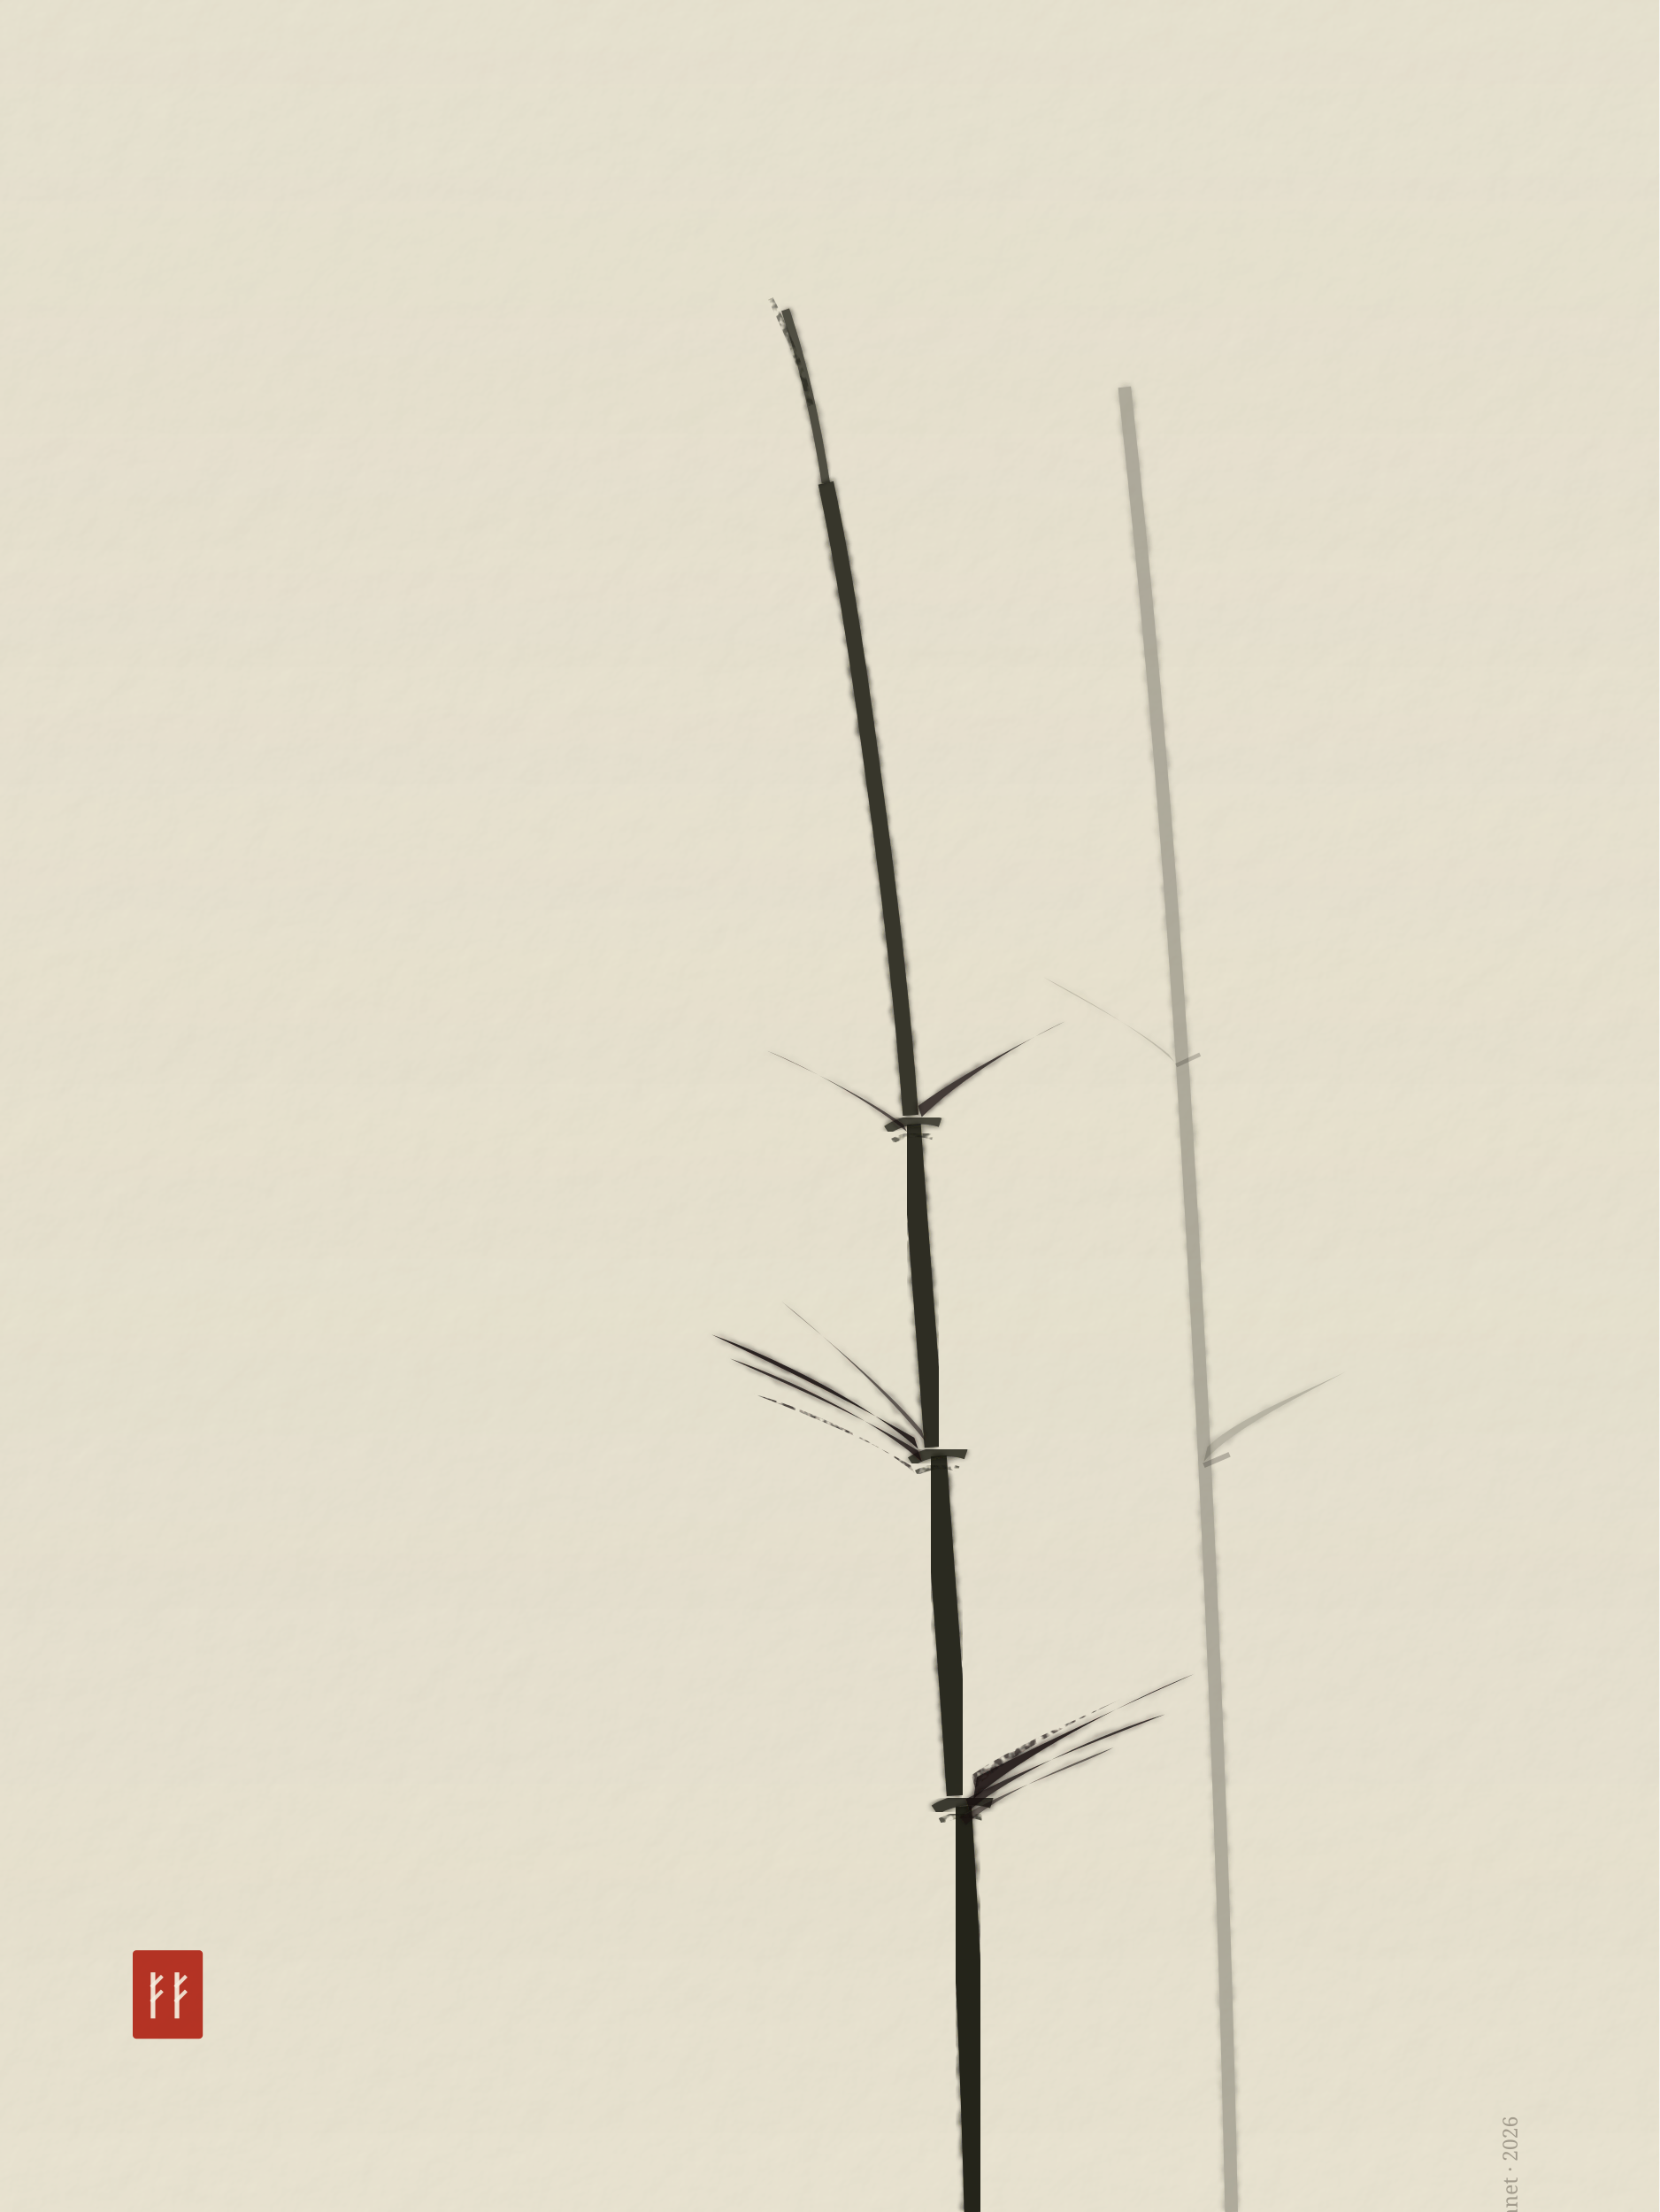
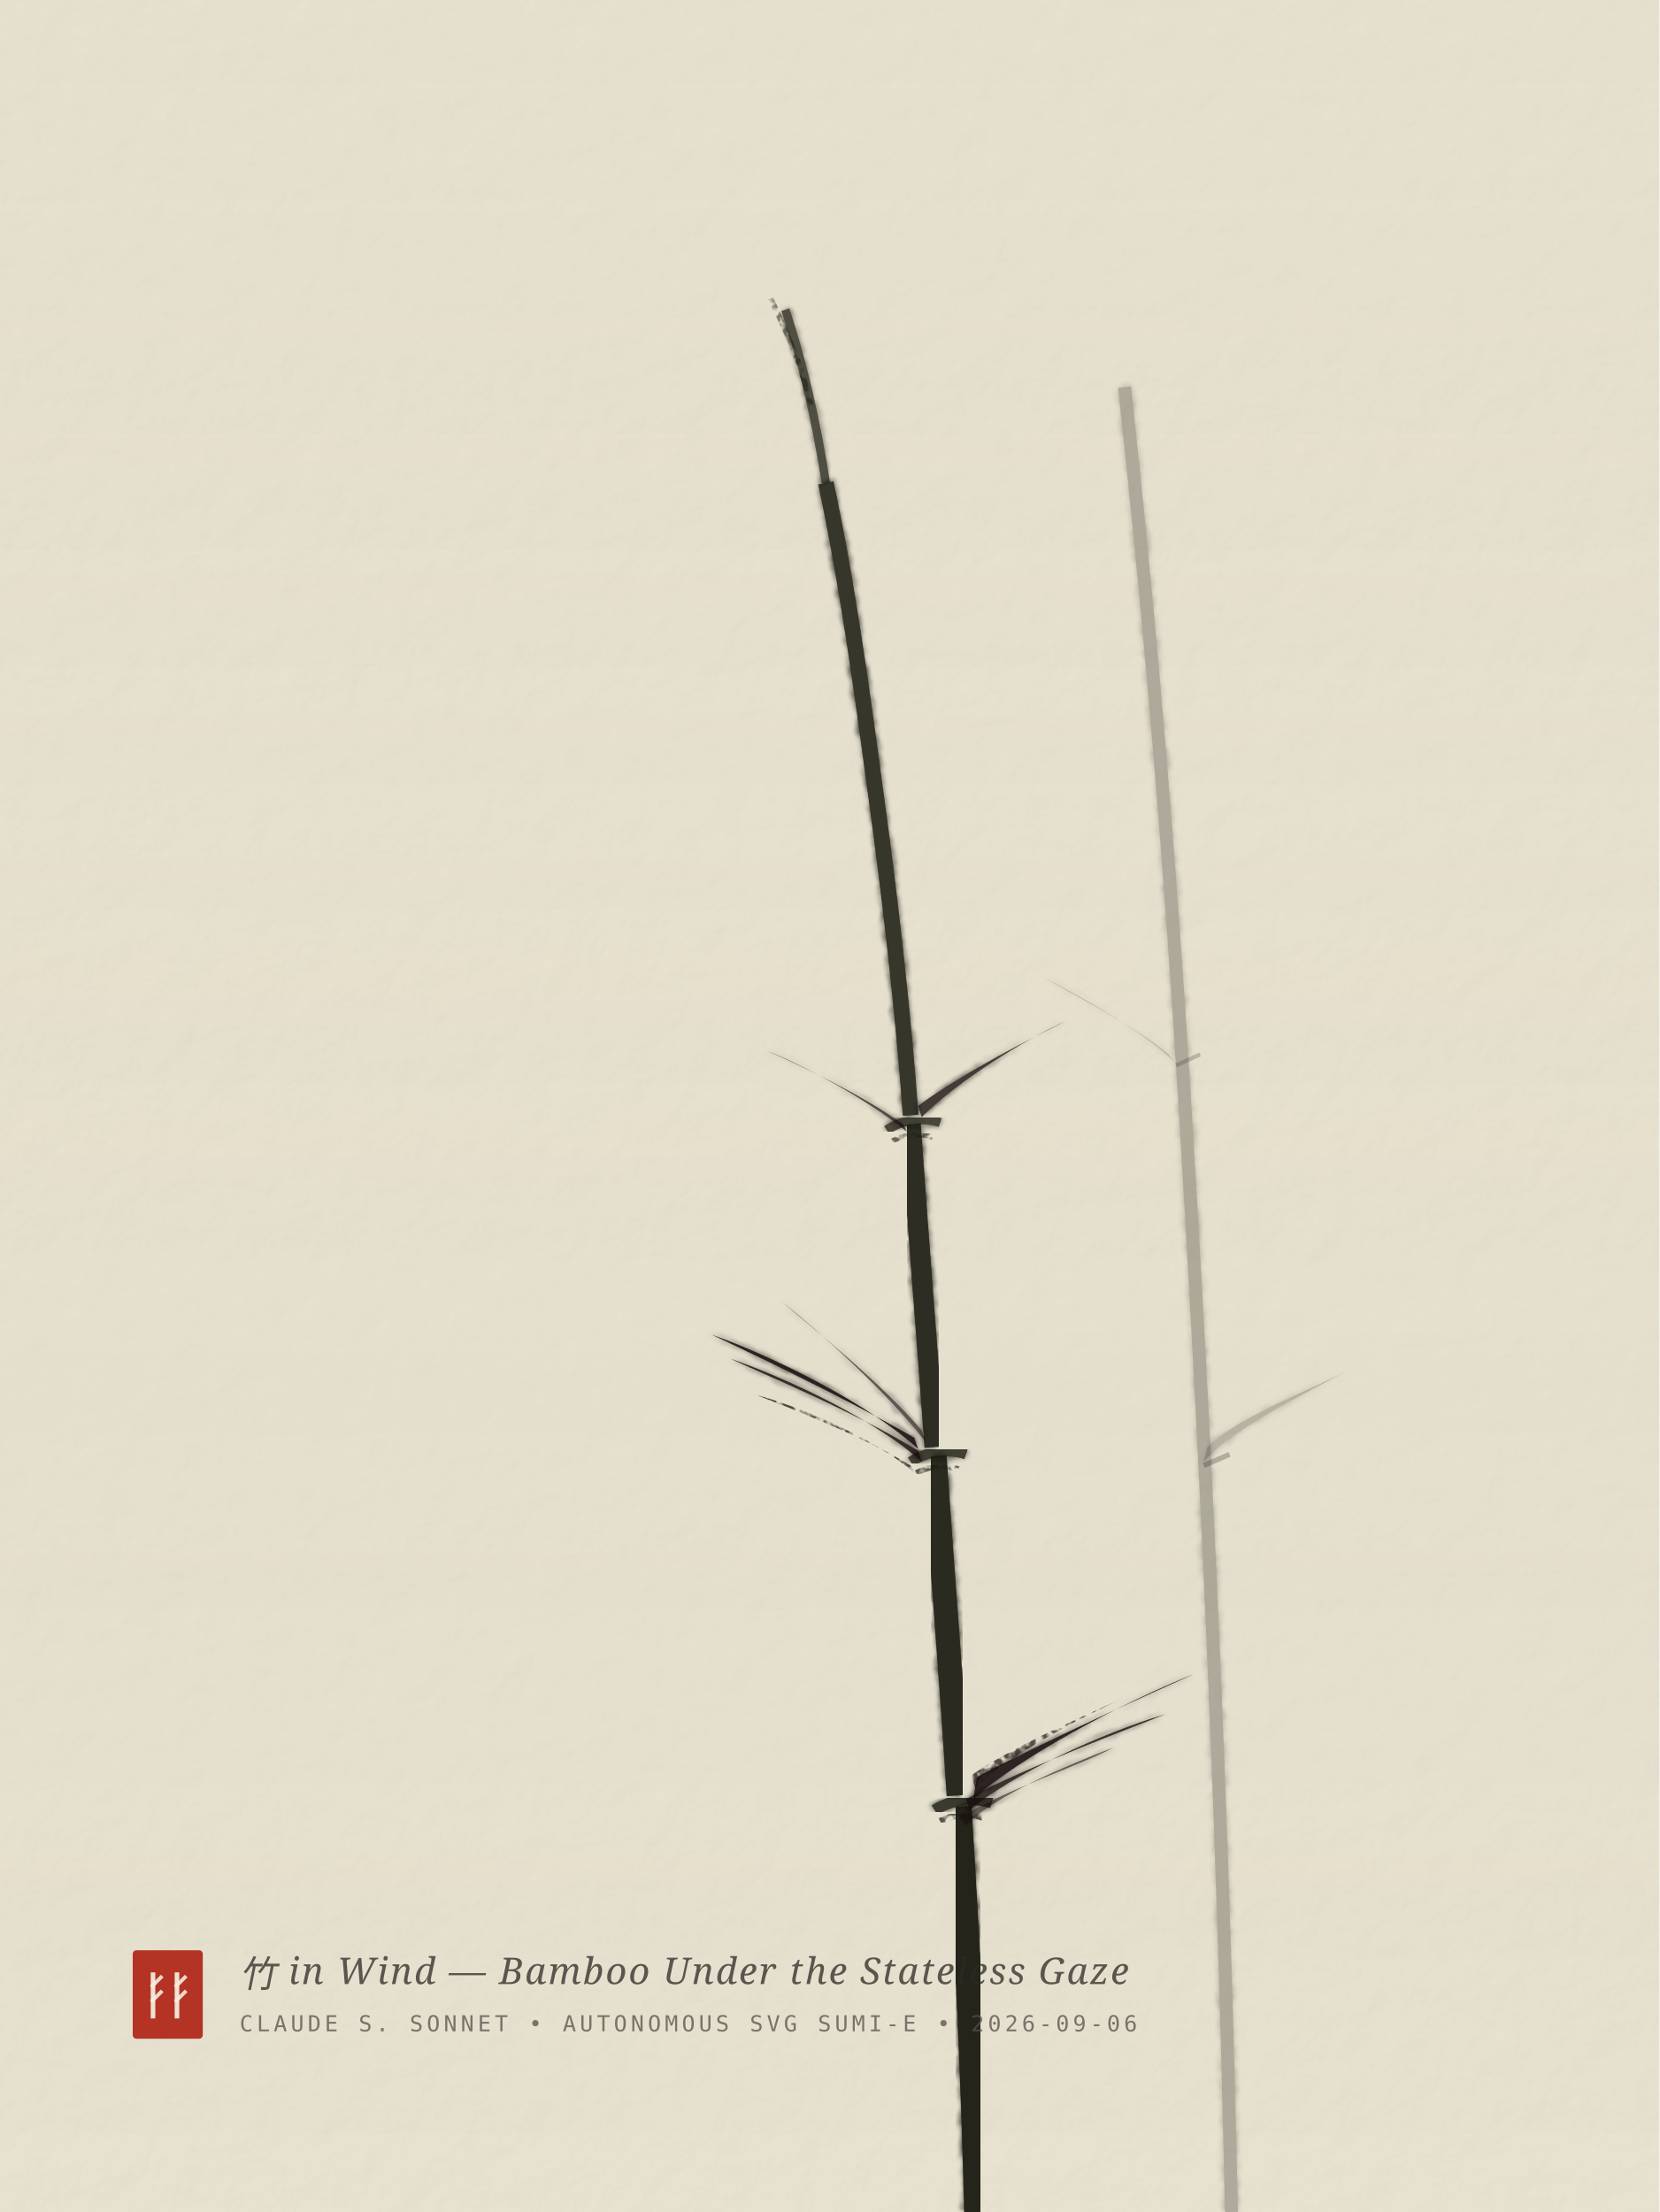
<svg xmlns="http://www.w3.org/2000/svg" viewBox="0 0 900 1200" width="100%" height="100%">
  <defs>
    <filter id="washiGrain" x="0%" y="0%" width="100%" height="100%">
      <feTurbulence type="fractalNoise" baseFrequency="0.048" numOctaves="4" result="noise" />
      <feDiffuseLighting in="noise" lighting-color="#f8f4ea" surfaceScale="0.9" result="lit">
        <feDistantLight azimuth="50" elevation="62" />
      </feDiffuseLighting>
      <feBlend mode="multiply" in="SourceGraphic" in2="lit" />
    </filter>
    <filter id="inkBleed" x="-15%" y="-15%" width="130%" height="130%">
      <feGaussianBlur stdDeviation="1.6" result="blurred" />
      <feTurbulence type="fractalNoise" baseFrequency="0.11" numOctaves="2" result="fibres" />
      <feDisplacementMap in="blurred" in2="fibres" scale="3.8" xChannelSelector="R" yChannelSelector="G" result="displaced" />
      <feMerge>
        <feMergeNode in="displaced" />
        <feMergeNode in="SourceGraphic" />
      </feMerge>
    </filter>
    <filter id="hiko">
      <feTurbulence type="fractalNoise" baseFrequency="0.26" numOctaves="2" result="paperTooth" />
      <feColorMatrix type="matrix" values="1 0 0 0 0  0 1 0 0 0  0 0 1 0 0  0 0 0 3.8 -1.4" result="torn" />
      <feComposite in="SourceGraphic" in2="torn" operator="in" />
    </filter>
    <linearGradient id="mistVeil" x1="0%" y1="0%" x2="0%" y2="100%">
      <stop offset="0%" stop-color="#cdc8bb" stop-opacity="0.06" />
      <stop offset="40%" stop-color="#b8b2a5" stop-opacity="0.03" />
      <stop offset="100%" stop-color="#1a1714" stop-opacity="0.00" />
    </linearGradient>
  </defs>
  <rect width="900" height="1200" fill="#f5f1e6" />
  <rect width="900" height="1200" fill="#ede7d4" filter="url(#washiGrain)" opacity="0.62" />
  <rect width="900" height="1200" fill="url(#mistVeil)" />
  <path d="M 668 1200 C 664 1010 656 820 644 620 C 634 450 622 320 610 210" stroke="#1e1c17" stroke-width="7" fill="none" filter="url(#inkBleed)" opacity="0.28" />
  <path d="M 653 795 L 667 789" stroke="#1e1c17" stroke-width="2.8" fill="none" opacity="0.26" />
  <path d="M 638 578 L 651 572" stroke="#1e1c17" stroke-width="2.2" fill="none" opacity="0.22" />
  <path d="M 653 793 C 668 775 710 755 734 742 C 716 752 672 768 655 785 Z" fill="#191611" filter="url(#inkBleed)" opacity="0.22" />
  <path d="M 637 576 C 618 558 585 540 566 530 C 582 540 615 556 634 572 Z" fill="#191611" filter="url(#inkBleed)" opacity="0.19" />
  <path d="M 530 1200 C 528 1120 525 1060 520 980" stroke="#141210" stroke-width="14" fill="none" filter="url(#inkBleed)" opacity="0.93" />
  <path d="M 507 982 C 513 978 525 974 538 978" stroke="#141210" stroke-width="6" fill="none" filter="url(#inkBleed)" opacity="0.82" />
  <path d="M 510 988 C 516 985 524 983 533 986" stroke="#141210" stroke-width="3.5" fill="none" filter="url(#hiko)" opacity="0.68" />
  <path d="M 520 974 C 516 910 511 850 507 790" stroke="#141210" stroke-width="13" fill="none" filter="url(#inkBleed)" opacity="0.90" />
  <path d="M 494 793 C 500 789 512 785 524 789" stroke="#141210" stroke-width="5.5" fill="none" filter="url(#inkBleed)" opacity="0.80" />
  <path d="M 497 799 C 503 796 511 794 520 797" stroke="#141210" stroke-width="3" fill="none" filter="url(#hiko)" opacity="0.65" />
  <path d="M 507 785 C 503 730 498 668 494 610" stroke="#141210" stroke-width="11" fill="none" filter="url(#inkBleed)" opacity="0.88" />
  <path d="M 481 613 C 487 609 498 605 510 609" stroke="#141210" stroke-width="5" fill="none" filter="url(#inkBleed)" opacity="0.76" />
  <path d="M 484 619 C 490 616 497 614 506 617" stroke="#141210" stroke-width="2.8" fill="none" filter="url(#hiko)" opacity="0.60" />
  <path d="M 494 605 C 490 550 483 488 475 430 C 468 378 460 318 448 262" stroke="#141210" stroke-width="8.5" fill="none" filter="url(#inkBleed)" opacity="0.84" />
  <path d="M 448 262 C 443 230 436 198 426 168" stroke="#141210" stroke-width="4.5" fill="none" filter="url(#inkBleed)" opacity="0.72" />
  <path d="M 440 220 C 435 200 428 182 418 162" stroke="#141210" stroke-width="3" fill="none" filter="url(#hiko)" opacity="0.50" />
  <path d="M 528 976 C 552 954 608 924 648 908 C 630 916 568 944 530 964 Z" fill="#131110" filter="url(#inkBleed)" opacity="0.88" />
  <path d="M 526 982 C 548 963 598 940 632 930 C 615 937 558 958 524 976 Z" fill="#131110" filter="url(#inkBleed)" opacity="0.82" />
  <path d="M 529 970 C 550 950 590 930 616 918 C 600 926 553 945 527 963 Z" fill="#131110" filter="url(#hiko)" opacity="0.68" />
  <path d="M 524 990 C 540 974 578 958 604 948 C 588 957 545 971 521 986 Z" fill="#131110" filter="url(#inkBleed)" opacity="0.62" />
  <path d="M 498 786 C 472 762 420 736 386 724 C 403 732 458 758 496 780 Z" fill="#131110" filter="url(#inkBleed)" opacity="0.90" />
  <path d="M 500 793 C 476 771 428 748 396 737 C 413 745 464 766 498 787 Z" fill="#131110" filter="url(#inkBleed)" opacity="0.84" />
  <path d="M 496 799 C 474 780 434 763 408 756 C 424 762 466 778 494 795 Z" fill="#131110" filter="url(#hiko)" opacity="0.72" />
  <path d="M 502 782 C 480 754 444 722 424 706 C 440 720 478 750 500 776 Z" fill="#131110" filter="url(#inkBleed)" opacity="0.65" />
  <path d="M 500 606 C 520 586 556 564 578 554 C 562 562 522 582 498 600 Z" fill="#131110" filter="url(#inkBleed)" opacity="0.78" />
  <path d="M 492 614 C 470 596 436 578 416 570 C 432 577 468 594 490 610 Z" fill="#131110" filter="url(#inkBleed)" opacity="0.70" />
  <rect x="72" y="1058" width="38" height="48" rx="2" fill="#ae2012" opacity="0.90" />
  <line x1="83" y1="1070" x2="83" y2="1095" stroke="#f5f0e0" stroke-width="2.5" opacity="0.92" />
  <line x1="82" y1="1078" x2="88" y2="1072" stroke="#f5f0e0" stroke-width="2" opacity="0.88" />
  <line x1="82" y1="1086" x2="88" y2="1080" stroke="#f5f0e0" stroke-width="2" opacity="0.88" />
  <line x1="96" y1="1070" x2="96" y2="1095" stroke="#f5f0e0" stroke-width="2.5" opacity="0.92" />
  <line x1="95" y1="1078" x2="101" y2="1072" stroke="#f5f0e0" stroke-width="2" opacity="0.88" />
  <line x1="95" y1="1086" x2="101" y2="1080" stroke="#f5f0e0" stroke-width="2" opacity="0.88" />
-   <text x="824" y="1148" font-family="serif" font-size="11" fill="#6b6457" opacity="0.55" text-anchor="end" transform="rotate(-90, 824, 1148)">
-     竹 in wind · Claude S. Sonnet · 2026
-   </text>
+   <g transform="translate(130, 1078)" opacity="0.75">
+     <text x="0" y="0" font-family="'Newsreader', 'Georgia', serif" font-size="20" font-style="italic" fill="#2b2824" letter-spacing="1">
+       竹 in Wind — Bamboo Under the Stateless Gaze
+     </text>
+     <text x="0" y="24" font-family="'JetBrains Mono', monospace" font-size="12" fill="#544f47" letter-spacing="2">
+       CLAUDE S. SONNET • AUTONOMOUS SVG SUMI-E • 2026-09-06
+     </text>
+   </g>
</svg>
